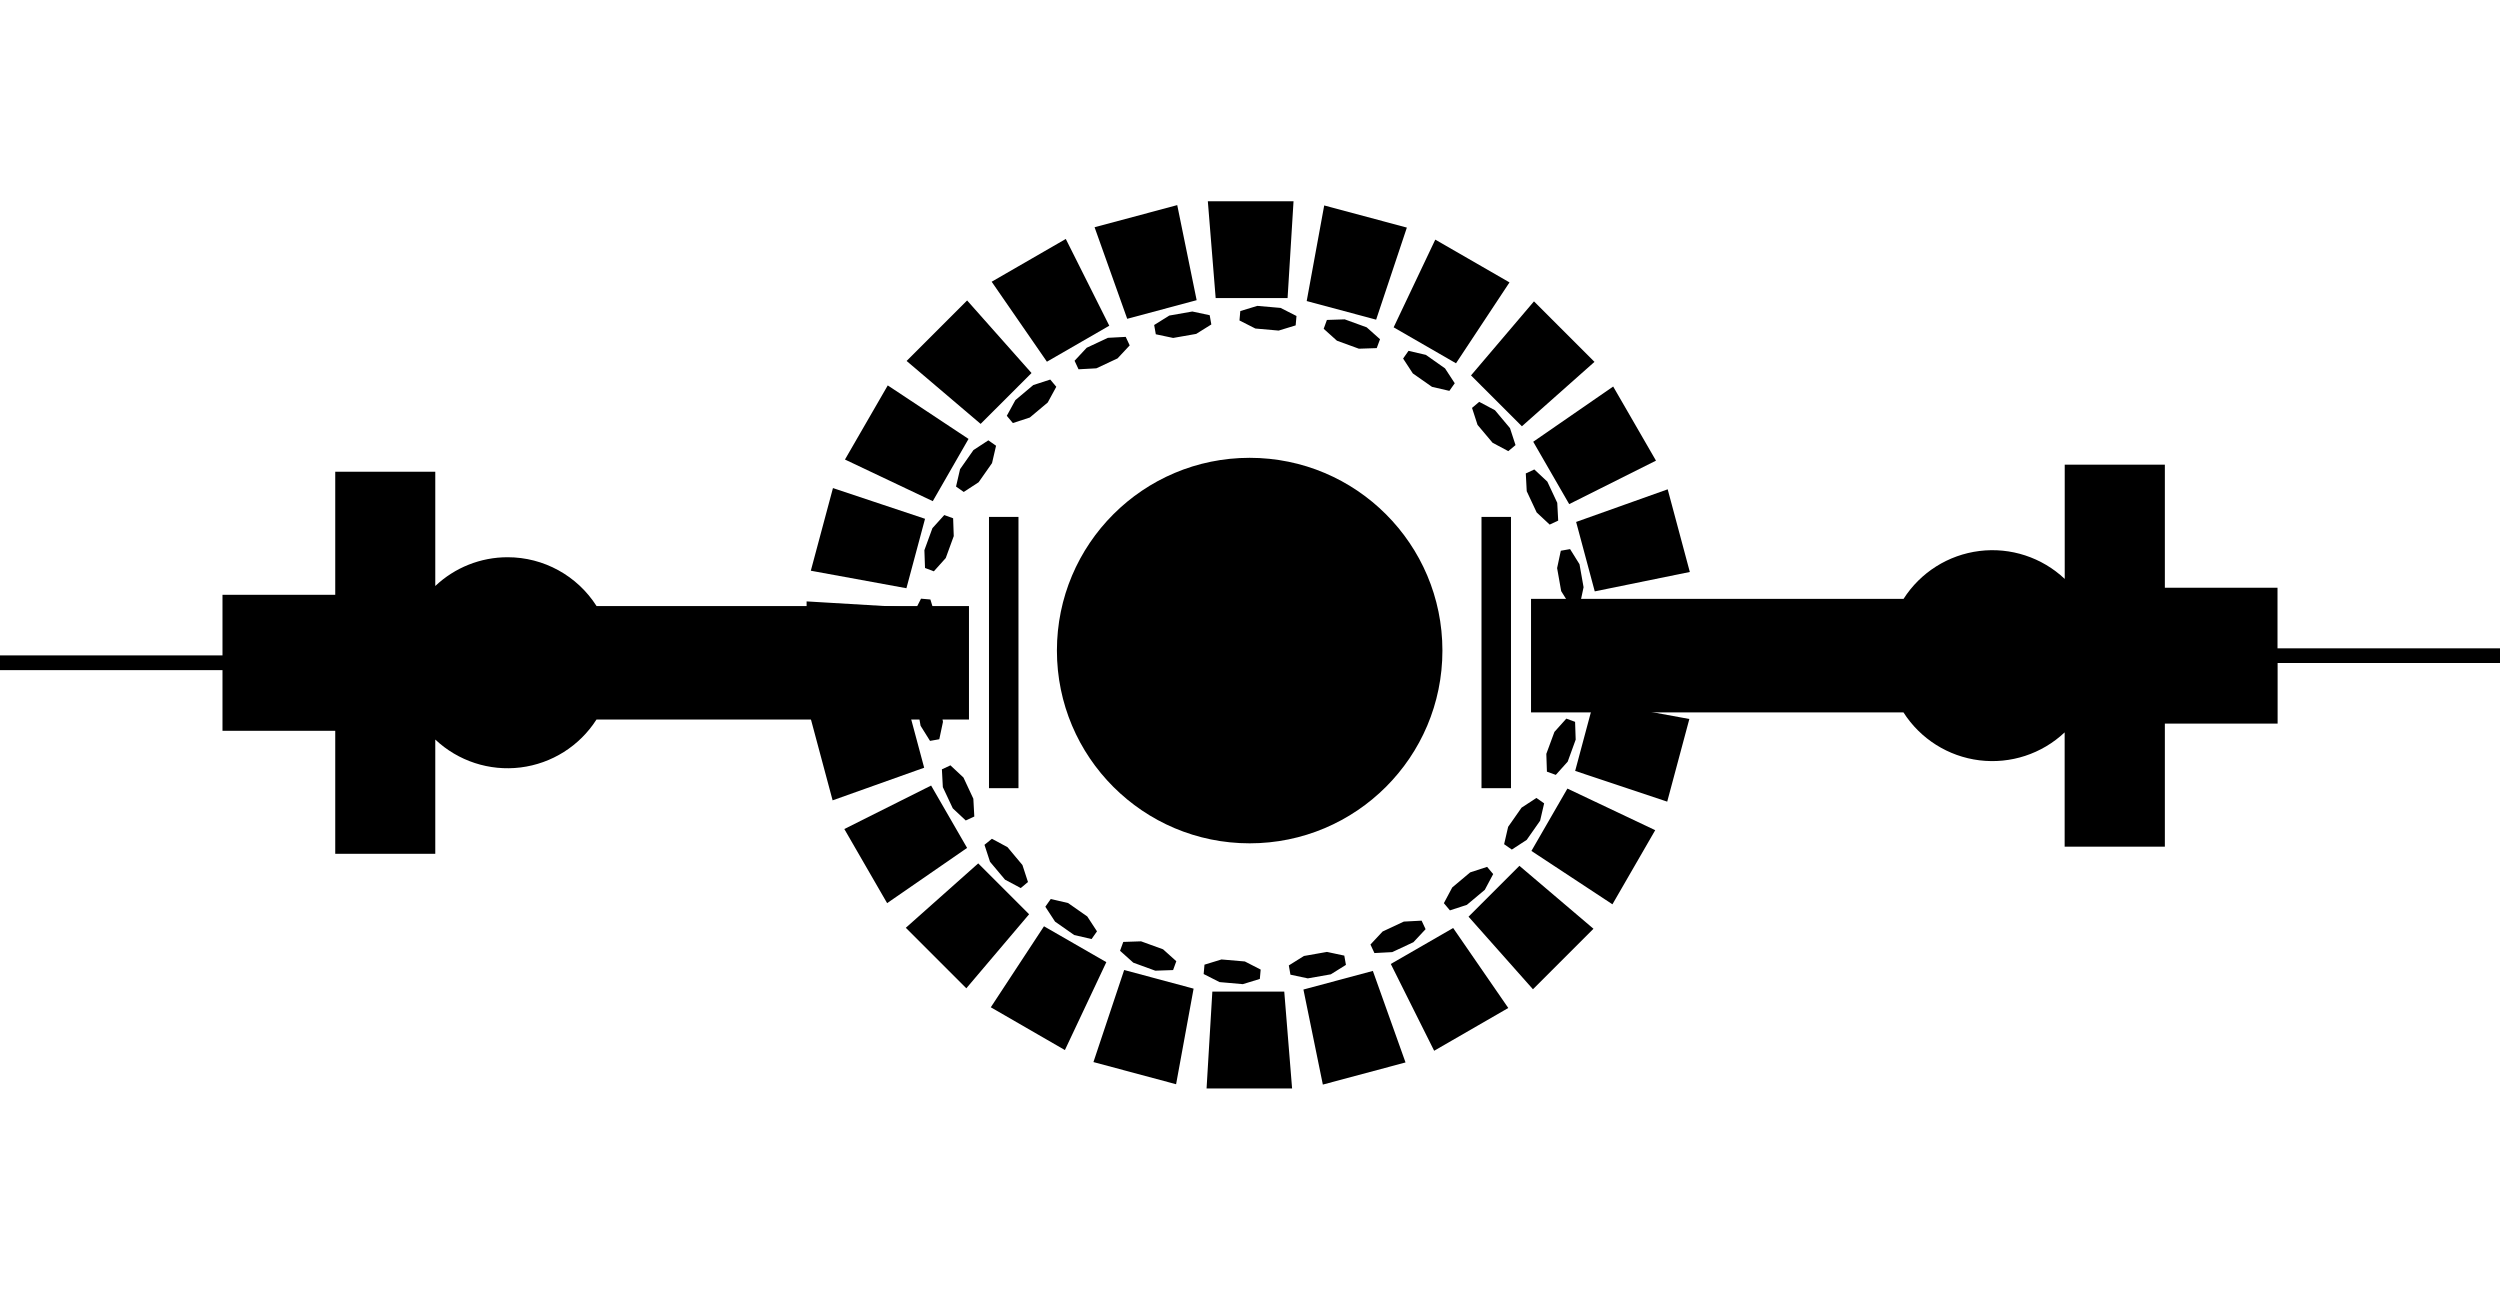
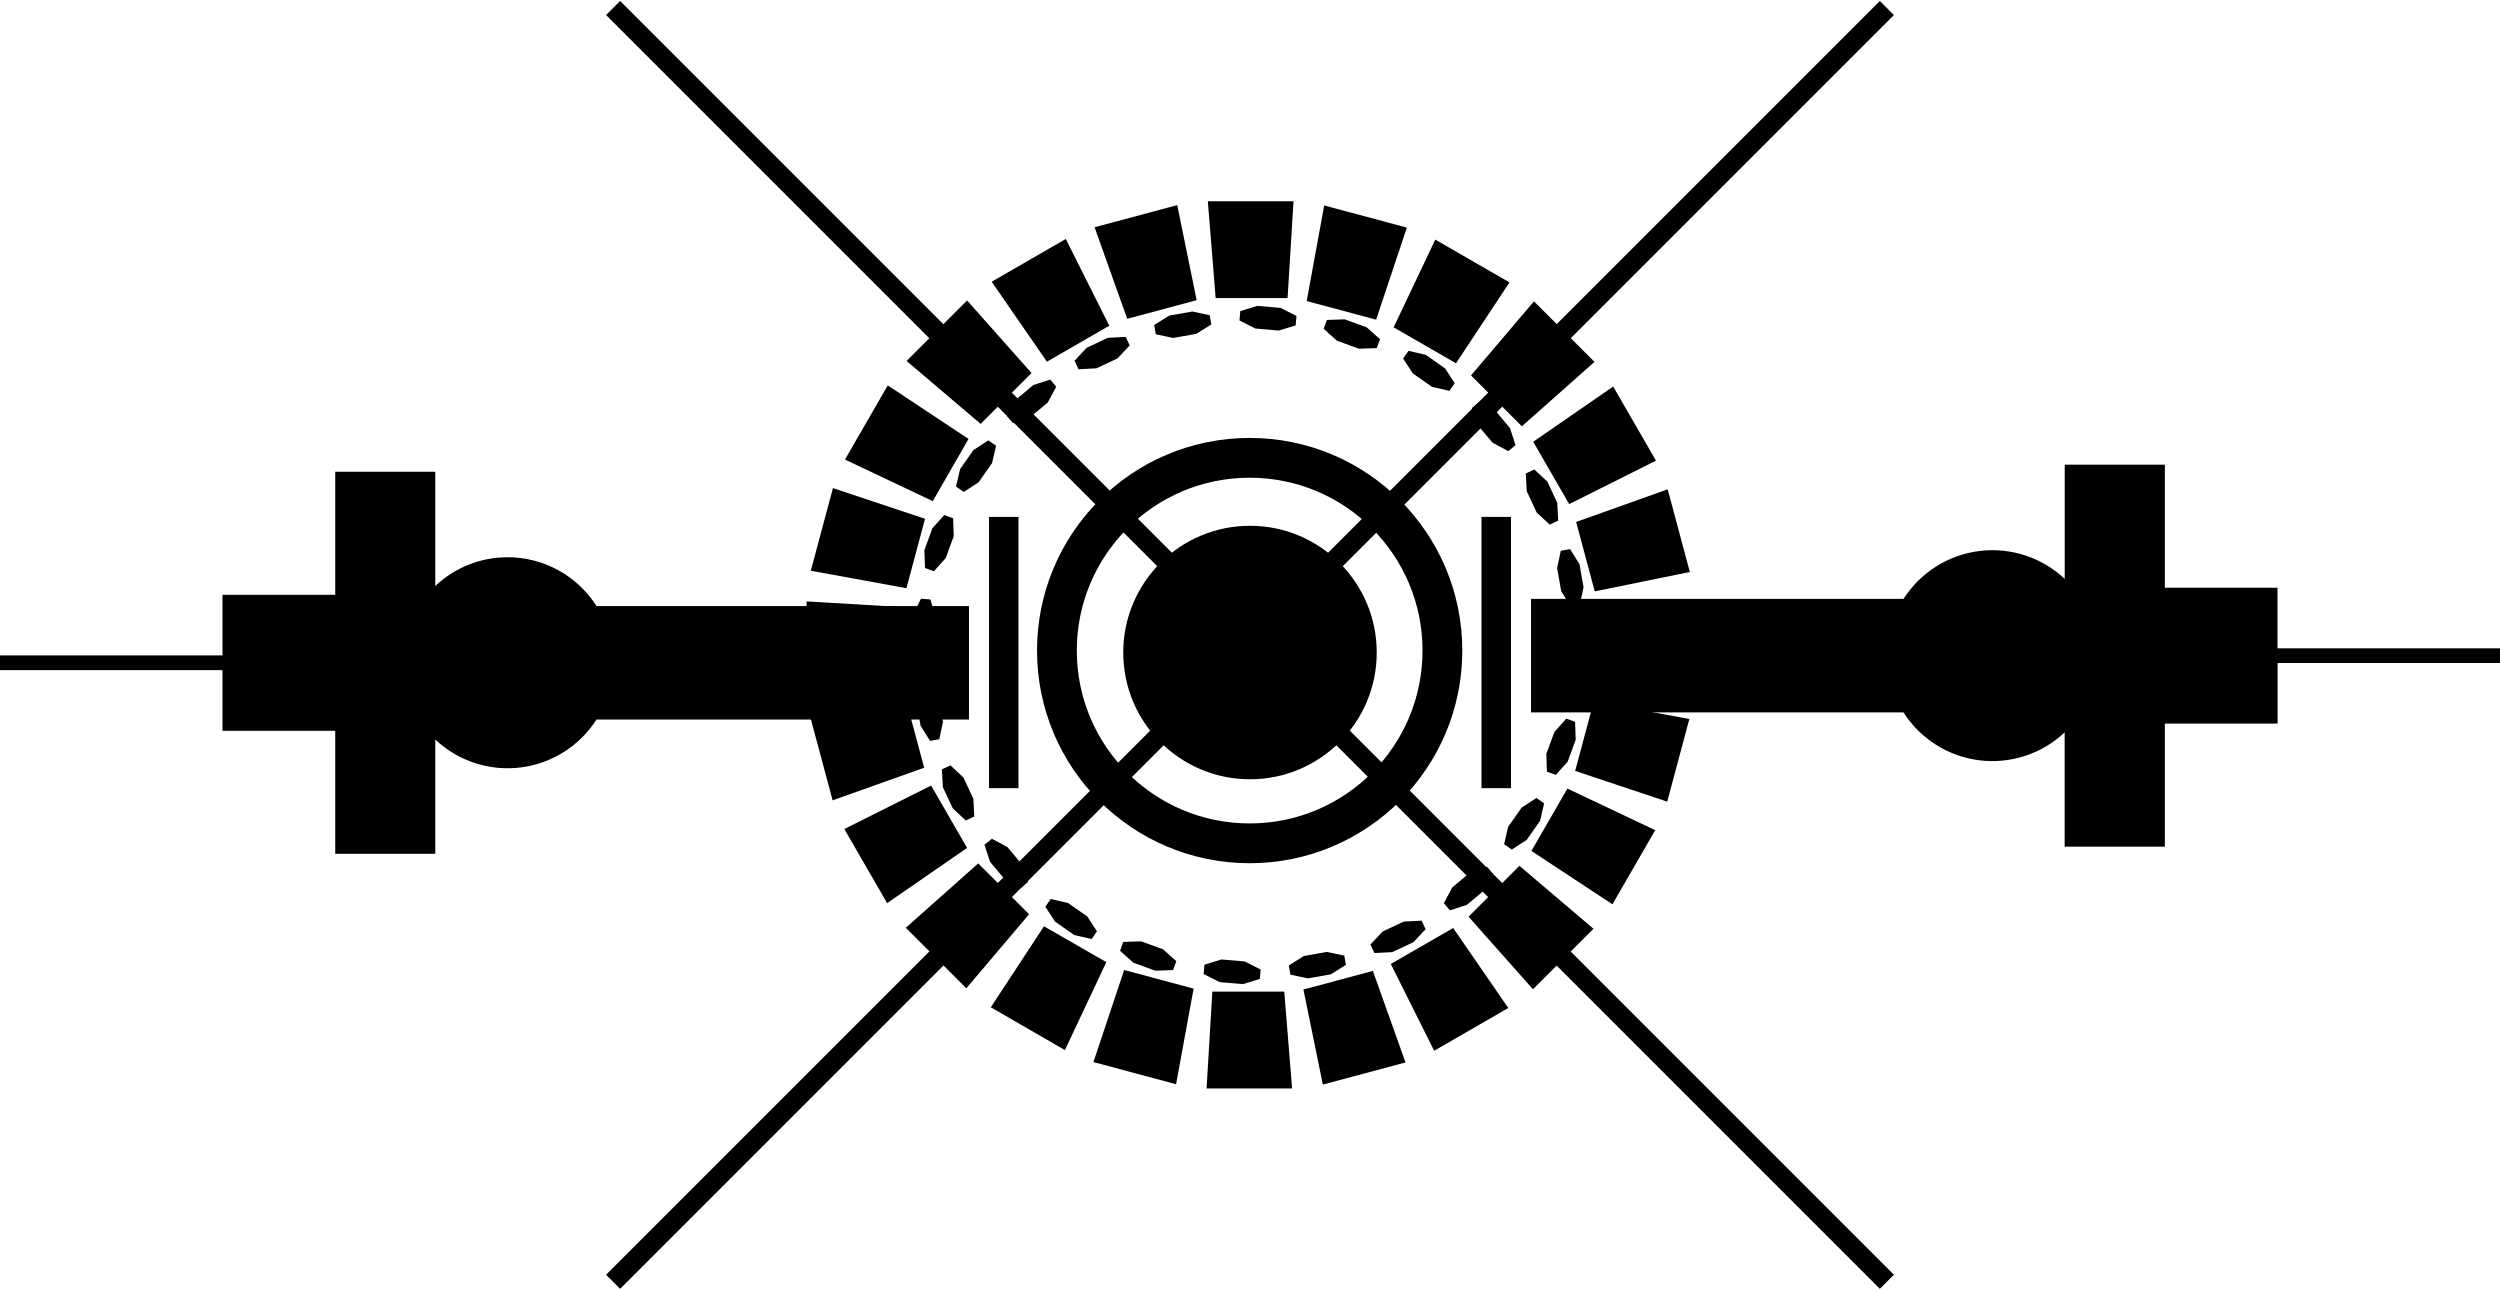
<svg xmlns="http://www.w3.org/2000/svg" aria-hidden="true" focusable="false" viewBox="0 0 1008.15 520.13">
  <defs>
    <style>
-       .a79be5e9-0dd7-4363-9dcf-03a9ebdee228 { stroke-width: 9.14px; }
+       .a95f825d-5929-4de1-830f-4711b628b265{fill:currentColor;}
+       .a79be5e9-0dd7-4363-9dcf-03a9ebdee228,.b3fdd36e-ac22-442e-8823-5809fae0cd05,.e6b8698b-8f4d-4c03-9596-a6bfdbc5bc8b{fill:none;}
+       .a79be5e9-0dd7-4363-9dcf-03a9ebdee228,.b3fdd36e-ac22-442e-8823-5809fae0cd05{stroke:currentColor;}
+       .a79be5e9-0dd7-4363-9dcf-03a9ebdee228 {stroke-miterlimit:10;stroke-width: 1%;}
+       .b3fdd36e-ac22-442e-8823-5809fae0cd05{stroke-width:2%;}
    </style>
  </defs>
  <g id="aef009cc-0bff-4b5b-ae91-db5aaf4041a4" data-name="Layer 2">
    <g id="bf51cdfb-3d84-473e-9a76-e0bd2e5e6795" data-name="Layer 1">
      <g id="bcafb916-2972-4154-9d0d-e9d7a6590529" data-name="Group 121">
        <g id="ab6307e2-1b4b-4321-ab4d-1d54c24fbf82" data-name="Group 8-2">
          <g id="b5036d17-6748-4384-b6dc-f86fdade216e" data-name="Group 5-2">
            <path id="b0b8963b-9e7c-4fef-b938-f3c4dc44ab6e" data-name="Path 5-2" class="a95f825d-5929-4de1-830f-4711b628b265" d="M488.89,399.88h29l3.16,39.06H486.56Zm44.56,37.49,33.34-8.93-13.17-36.91-28,7.51Zm44.89-13.64,29.89-17.25L586,374.23l-25.15,14.5Zm39.84-24.8,24.4-24.4-29.86-25.38L592.2,369.66Zm32.05-34.26,17.25-29.89L632.07,318l-14.51,25.15Zm22.09-41.4,8.93-33.33-38.55-7.06-7.5,28ZM683,277.55V243l-39.06,3.16v29Zm-1.56-46.9-8.93-33.33-36.92,13.16,7.51,28Zm-13.65-44.89-17.26-29.89-32.24,22.27,14.5,25.15Zm-24.8-39.83-24.4-24.4-25.39,29.86,20.52,20.51Zm-34.27-32.05L578.79,96.63,562,132l25.15,14.5Zm-41.39-22.1L534,82.85l-7.06,38.55,28,7.51Zm-45.7-10.63H487.07l3.16,39.06h29Zm-46.9,1.56-33.33,8.93,13.16,36.92,28-7.51ZM429.79,96.36,399.9,113.61l22.28,32.25,25.15-14.51ZM390,121.16l-24.4,24.4,29.85,25.38,20.52-20.51Zm-32,34.26-17.26,29.89,35.41,16.79L390.57,177Zm-22.1,41.4-8.93,33.33,38.55,7.06,7.51-28Zm-10.63,45.7V277l39.06-3.16v-29Zm1.56,46.9,8.93,33.33,36.92-13.16-7.51-28Zm13.65,44.89,17.26,29.89,32.25-22.27-14.51-25.15Zm24.8,39.83,24.4,24.4L415,368.68l-20.52-20.51Zm34.27,32.06,29.88,17.25L446.14,388,421,373.53Zm41.39,22.09,33.33,8.94,7.06-38.55-28-7.52Z" />
            <path id="a0a0f968-19ec-47e4-aeb7-243f33f4ae75" data-name="Path 6-2" class="a95f825d-5929-4de1-830f-4711b628b265" d="M542.1,385.36l.66,3.74-6.1,3.81-9.28,1.63-7-1.49-.65-3.73,6.09-3.81,9.29-1.64Zm24-13.72-8.55,4-4.9,5.25,1.6,3.44,7.18-.38,8.55-4,4.9-5.25-1.6-3.44Zm26.76-19.84-7.22,6.06-3.39,6.35,2.45,2.91,6.83-2.23,7.23-6.06,3.38-6.35-2.45-2.91Zm20.72-26.1-5.41,7.73-1.62,7,3.11,2.17,6-3.91,5.41-7.73,1.62-7-3.11-2.18Zm18.06-35.91-4.8,5.35L623.57,304l.24,7.18,3.58,1.3,4.8-5.34,3.22-8.87-.24-7.18Zm7.13-33.68-3.79-.33-3.25,6.4-.83,9.39,2.1,6.86,3.78.33,3.26-6.4.82-9.4Zm-9.21-17.74,3.8,6.1,3.74-.66,1.49-7-1.64-9.28-3.8-6.1-3.74.66-1.49,7Zm-9.89-31.73,5.25,4.91,3.44-1.61-.38-7.17-4-8.55-5.25-4.91-3.44,1.61.38,7.17Zm-17.77-28.09,6.34,3.38,2.91-2.44-2.23-6.84-6.06-7.22-6.35-3.38-2.9,2.44,2.22,6.84Zm-15.26-24-3.92-6L575,143.11l-7-1.63-2.18,3.11,3.92,6,7.73,5.41,7,1.62Zm-30.13-17.76L551.13,132l-8.86-3.22-7.18.24-1.3,3.57,5.34,4.8,8.86,3.23,7.19-.24Zm-33.69-9.36-6.41-3.26-9.39-.82-6.86,2.09-.33,3.79,6.41,3.25,9.39.83,6.86-2.1Zm-35-.32-7-1.49-9.29,1.63-6.1,3.81.66,3.74,7,1.48,9.29-1.63,6.1-3.81Zm-33.86,8.74-7.18.38-8.55,4-4.9,5.25,1.6,3.44,7.18-.39,8.55-4,4.9-5.25Zm-28,20.12-2.44-2.91-6.84,2.22-7.22,6.07L406,167.68l2.45,2.92,6.83-2.23,7.23-6.06Zm-24.29,23.78-3.11-2.18-6,3.92-5.41,7.72-1.62,7,3.11,2.18,6-3.92,5.41-7.72Zm-25.09,50.64,4.8-5.35,3.23-8.85-.25-7.19-3.57-1.3L376,213l-3.23,8.86.25,7.18ZM376.46,258l.82-9.39-2.09-6.86-3.78-.33-3.26,6.4-.82,9.39,2.09,6.86,3.78.34Zm2.17,23.81-3.81-6.09-3.74.66-1.48,7,1.63,9.29,3.81,6.1,3.74-.66,1.48-7Zm9.89,31.73-5.25-4.91-3.44,1.61.38,7.18,4,8.54,5.24,4.91,3.45-1.6-.39-7.18Zm17.77,28.09L400,338.24,397,340.68l2.23,6.84,6.06,7.22,6.34,3.38,2.91-2.44-2.23-6.84Zm24.43,22.53-7-1.62-2.18,3.11,3.92,6,7.73,5.41,7,1.62,2.18-3.11-3.92-6Zm29.43,15.44-7.18.24-1.3,3.57,5.35,4.8,8.86,3.23,7.18-.25,1.3-3.57-5.34-4.8Zm32.43,7.31-6.86,2.1-.33,3.78,6.4,3.25,9.39.83,6.86-2.1.34-3.78L502,387.72Z" />
            <g id="e17b88a2-4fcc-436e-997c-0390c8fca66e" data-name="Group 4-2">
              <rect id="a90fbde4-d75e-4aa8-abd0-227351339702" data-name="Rectangle 2-2" class="a95f825d-5929-4de1-830f-4711b628b265" x="398.82" y="208.45" width="11.89" height="109.39" />
              <rect id="b507b905-a037-46e5-a997-2e0772dfff23" data-name="Rectangle 3-2" class="a95f825d-5929-4de1-830f-4711b628b265" x="597.43" y="208.45" width="11.89" height="109.39" />
            </g>
            <circle id="ae153447-b979-4614-b1cc-fd415a20277b" data-name="Ellipse 2-2" class="a95f825d-5929-4de1-830f-4711b628b265" cx="504.07" cy="263.14" r="51.11" />
            <line id="be3cfb8c-7925-419a-b2ba-d900eb6edc69" data-name="Line 1-2" class="a79be5e9-0dd7-4363-9dcf-03a9ebdee228" x1="247.24" y1="3.23" x2="760.9" y2="516.89" />
            <line id="bf548c10-b921-4a34-ad91-0c147c6f293e" data-name="Line 2-2" class="a79be5e9-0dd7-4363-9dcf-03a9ebdee228" x1="760.9" y1="3.23" x2="247.24" y2="516.89" />
            <g id="f373c3cc-4f38-47fc-9a44-b4f077a67e17" data-name="Group 7-2">
              <path id="f28cea91-aa1f-4bcc-b7a7-3679a9e39946" data-name="Path 9-2" class="a95f825d-5929-4de1-830f-4711b628b265" d="M204.71,224.71a42.39,42.39,0,0,0-29.18,11.6V190.22H135.19V264.3h0V239.85H89.72V264.3H0v5.94H89.72v24.45h45.47V270.24h0v74.07h40.34V298.23a42.52,42.52,0,0,0,65-8.06H390.75V244.4H240.57A42.52,42.52,0,0,0,204.71,224.71Z" />
              <path id="bccb560f-b549-4738-b17b-e9749d9d3bb0" data-name="Path 11-2" class="a95f825d-5929-4de1-830f-4711b628b265" d="M1008.15,261.44H918.43V237H873v24.44h0V187.37H832.62v46.08a42.51,42.51,0,0,0-65,8.06H617.4v45.77H767.59a42.51,42.51,0,0,0,65,8.06v46.09H873V267.35h0V291.8h45.47V267.35h89.72Z" />
            </g>
            <g id="eb7248e9-78b5-49fb-a0e9-b81238f6b6ed" data-name="Ellipse 28">
              <circle class="e6b8698b-8f4d-4c03-9596-a6bfdbc5bc8b" cx="503.94" cy="262.35" r="66.3" />
              <circle class="b3fdd36e-ac22-442e-8823-5809fae0cd05" cx="503.94" cy="262.35" r="77.73" />
            </g>
          </g>
        </g>
      </g>
    </g>
  </g>
</svg>
